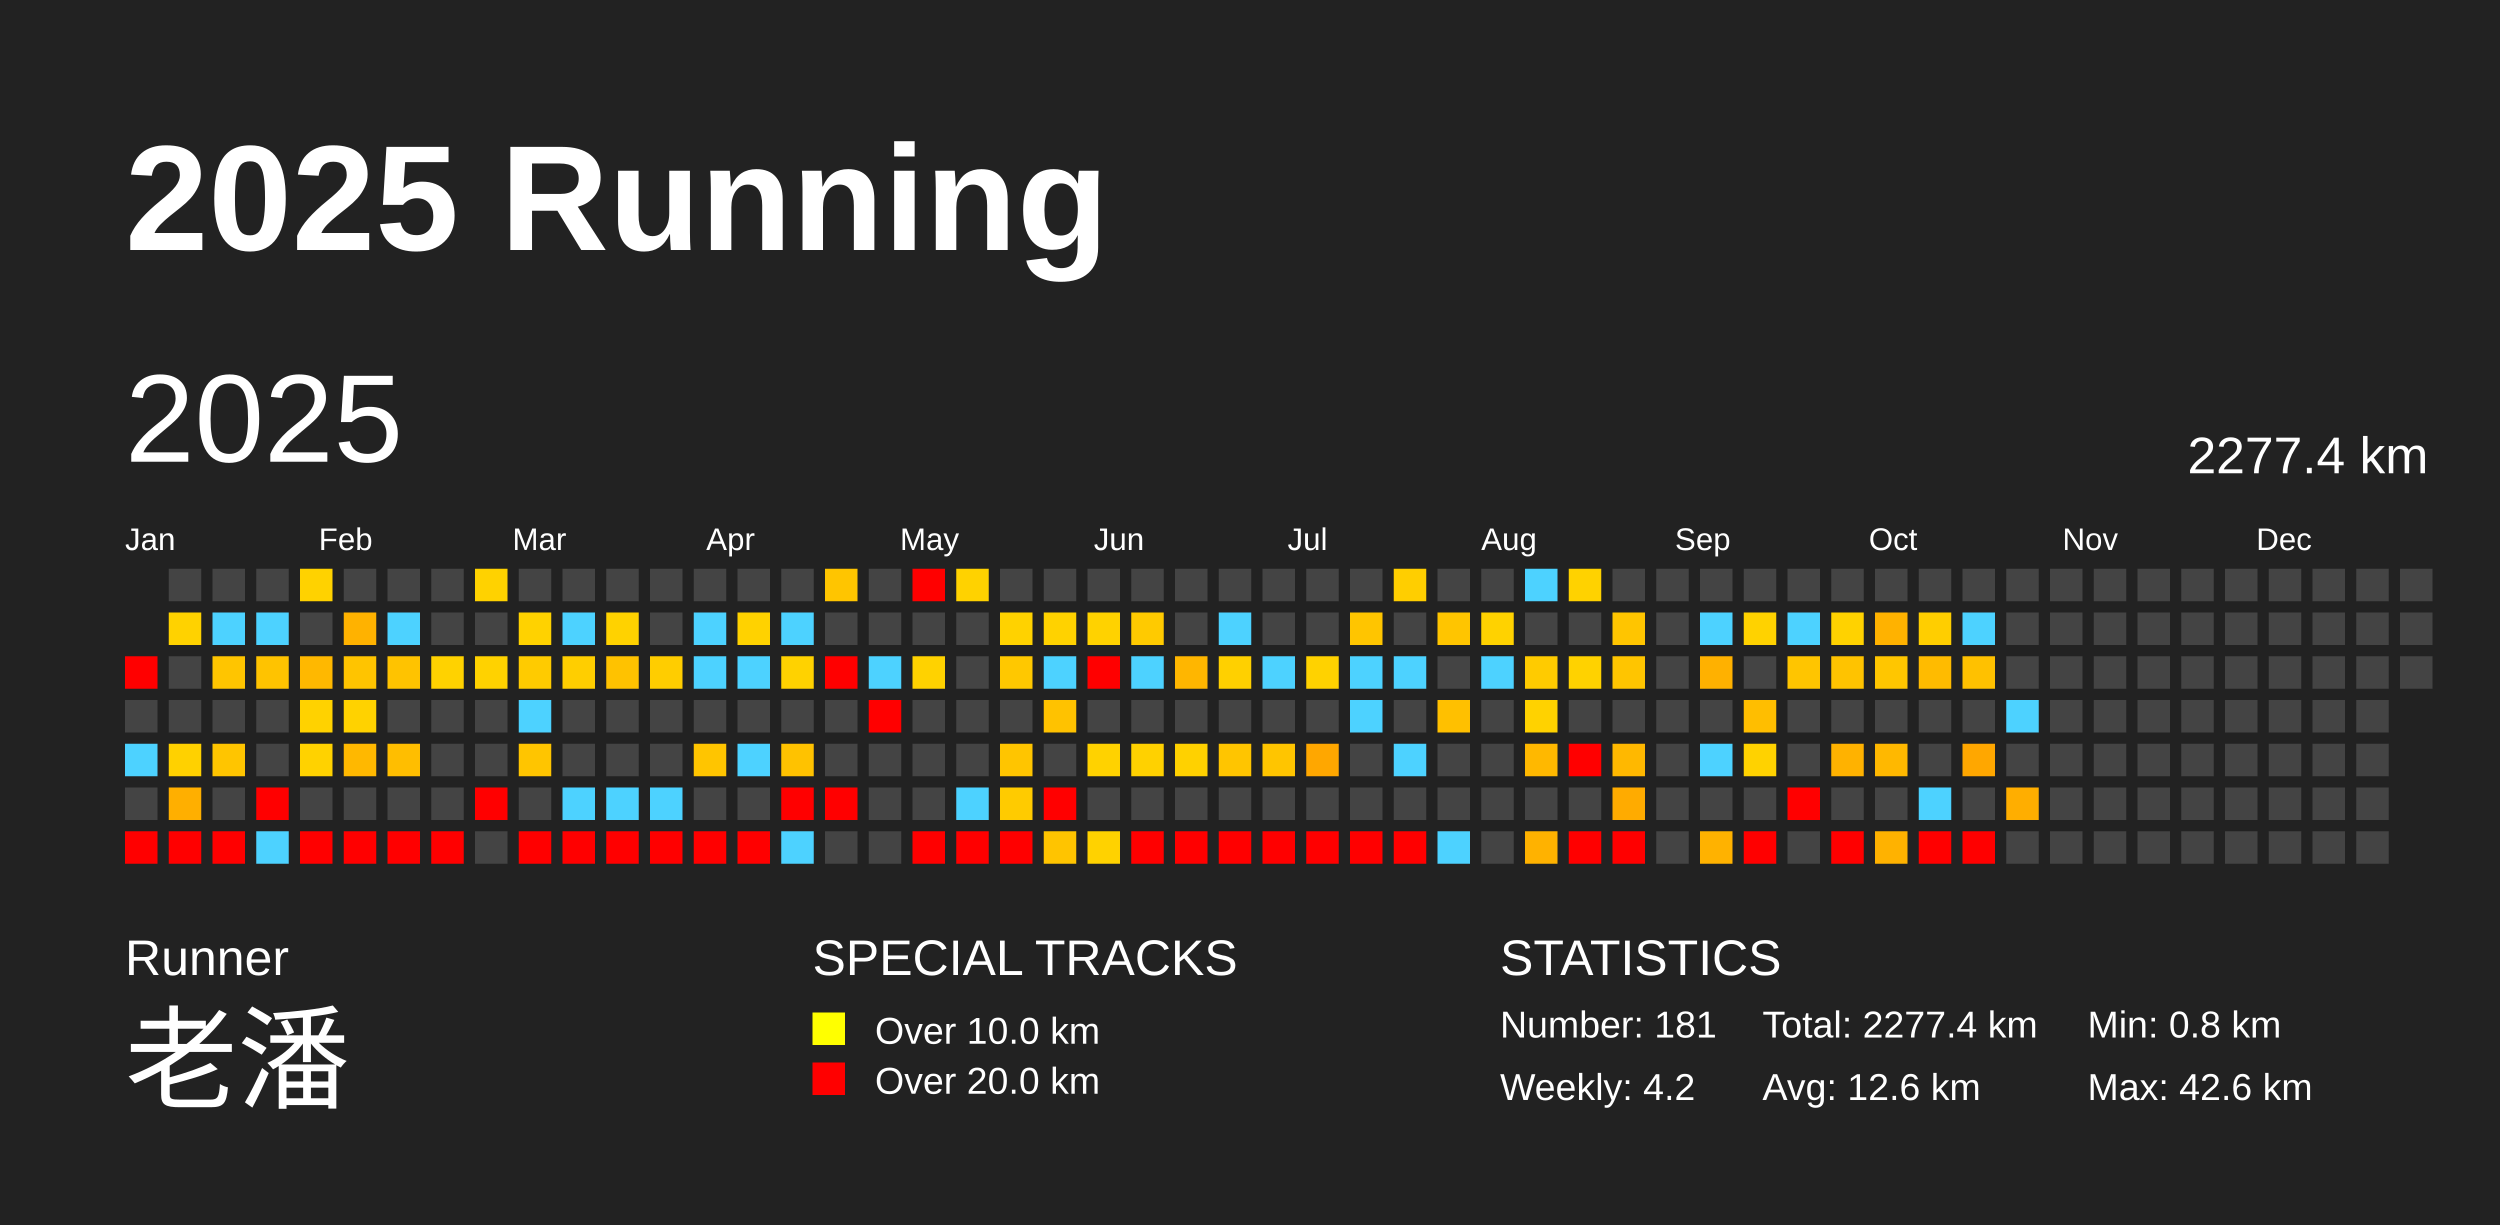
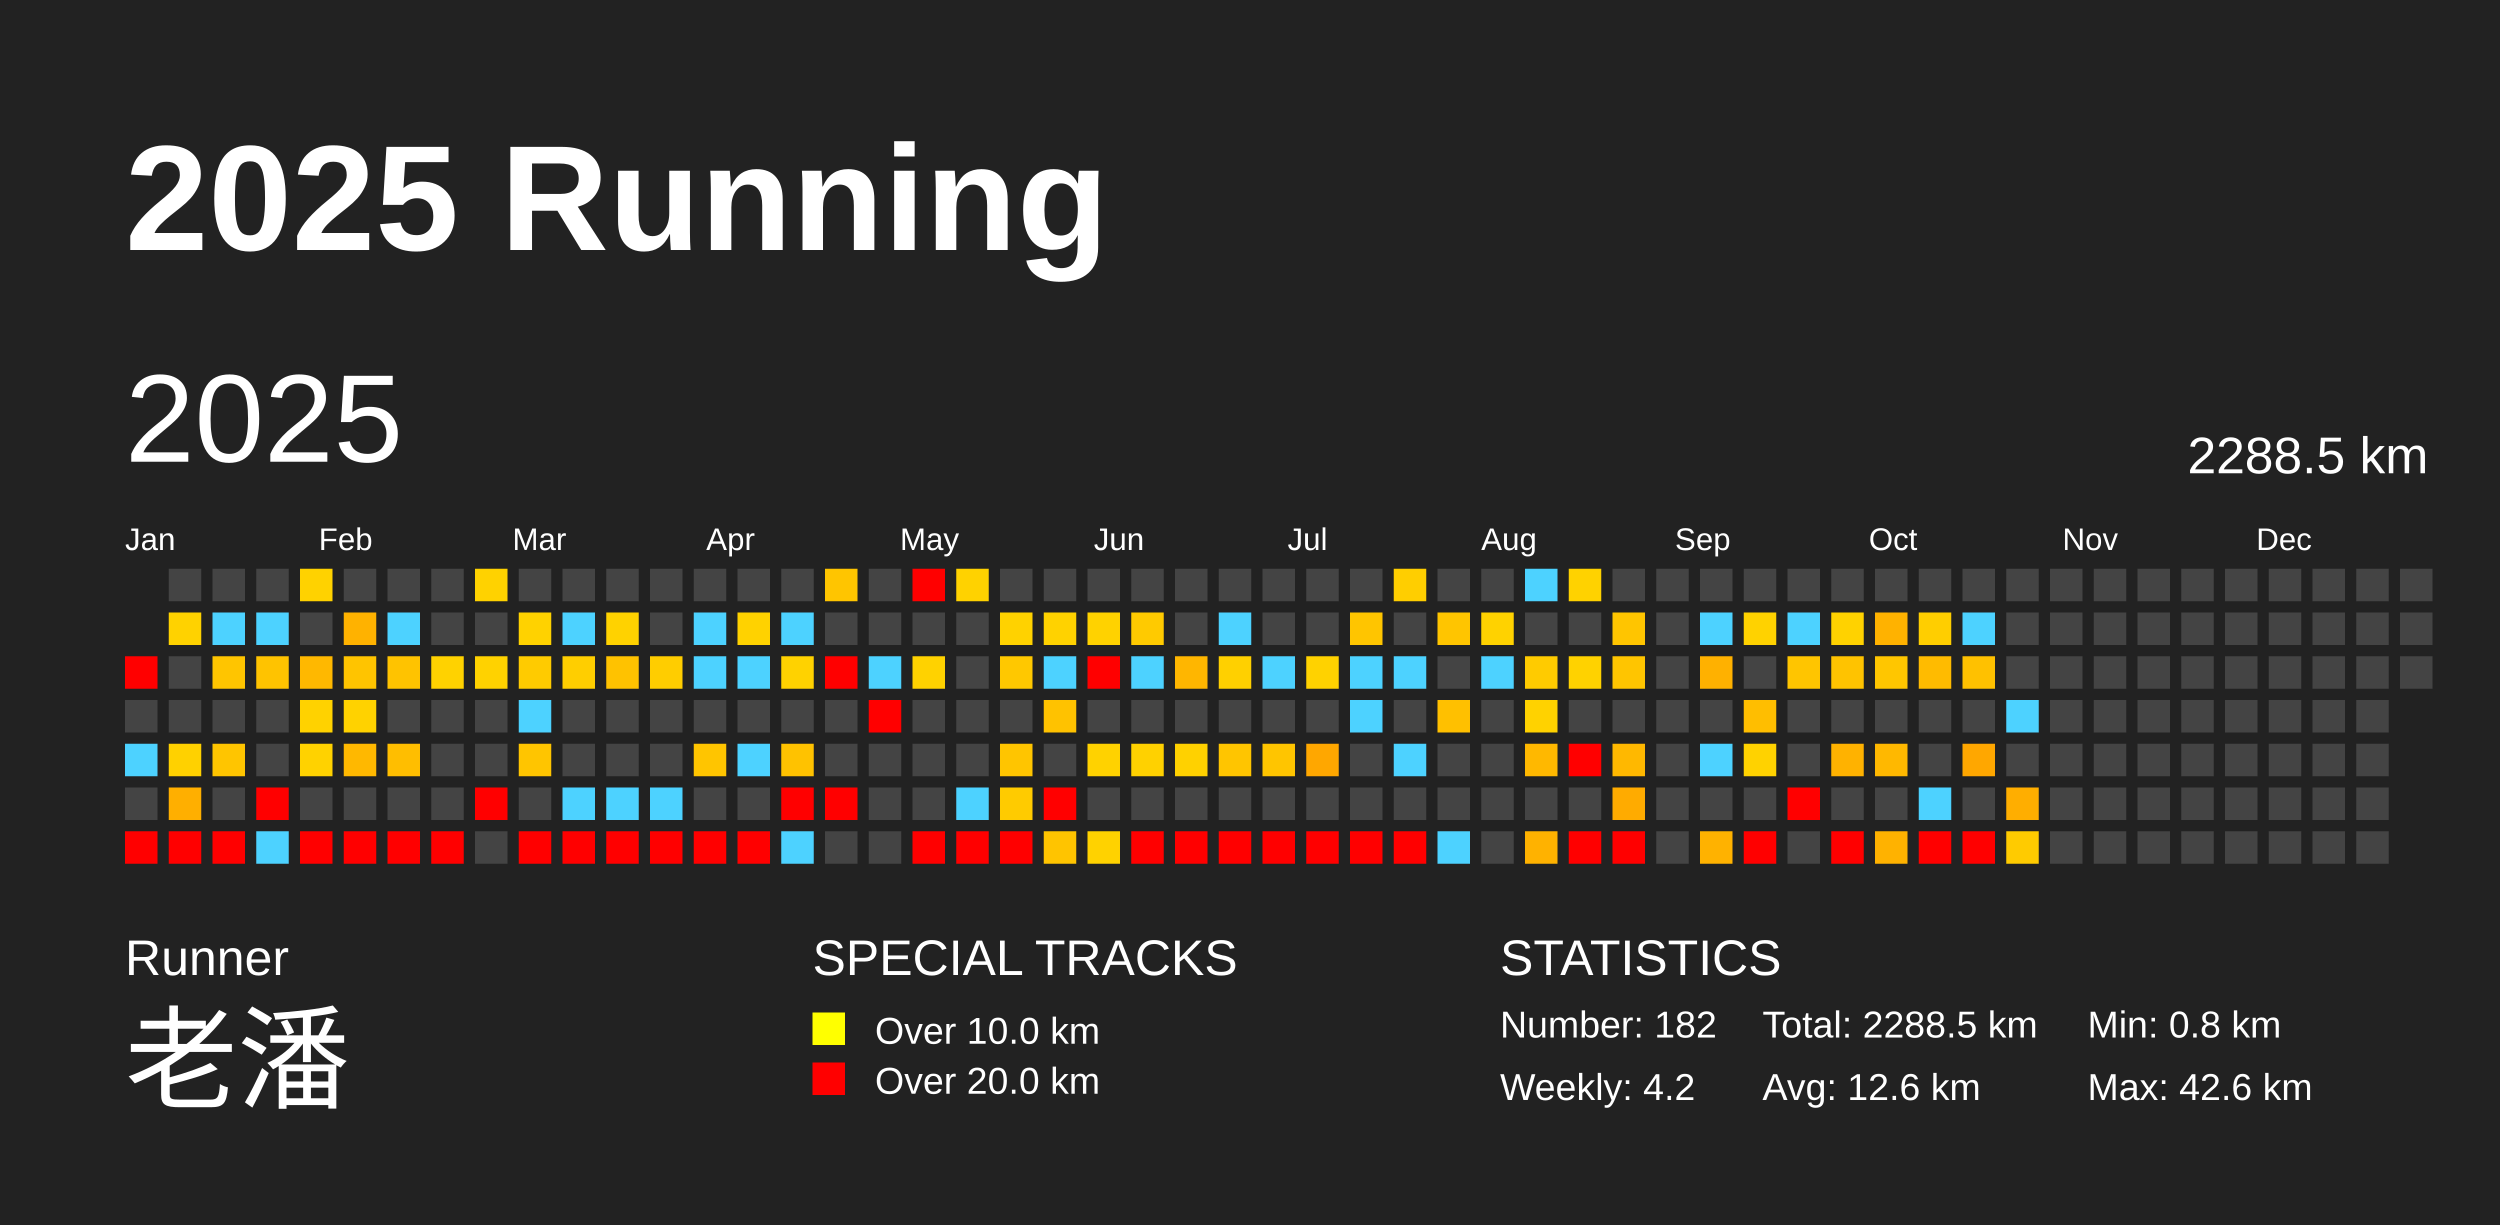
<svg xmlns="http://www.w3.org/2000/svg" baseProfile="full" height="98mm" version="1.1" viewBox="0,0,200,98" width="200mm">
  <defs />
  <rect fill="#222222" height="98" width="200" x="0" y="0" />
  <text fill="#FFFFFF" style="font-size:12px; font-family:Arial; font-weight:bold;" x="10" y="20">2025 Running</text>
  <text fill="#FFFFFF" style="font-size:4px; font-family:Arial" x="10" y="78">Runner</text>
  <text fill="#FFFFFF" style="font-size:9px; font-family:Arial" x="10" y="88">老潘</text>
  <text fill="#FFFFFF" style="font-size:4px; font-family:Arial" x="65" y="78">SPECIAL TRACKS</text>
  <rect fill="yellow" height="2.6" width="2.6" x="65" y="81" />
  <text fill="#FFFFFF" style="font-size:3px; font-family:Arial" x="70" y="83.5">Over 10.0 km</text>
  <rect fill="red" height="2.6" width="2.6" x="65" y="85" />
  <text fill="#FFFFFF" style="font-size:3px; font-family:Arial" x="70" y="87.5">Over 20.0 km</text>
  <text fill="#FFFFFF" style="font-size:4px; font-family:Arial" x="120" y="78">STATISTICS</text>
-   <text fill="#FFFFFF" style="font-size:3px; font-family:Arial" x="120" y="83">Number: 181</text>
+   <text fill="#FFFFFF" style="font-size:3px; font-family:Arial" x="120" y="83">Number: 182</text>
  <text fill="#FFFFFF" style="font-size:3px; font-family:Arial" x="120" y="88">Weekly: 4.2</text>
-   <text fill="#FFFFFF" style="font-size:3px; font-family:Arial" x="141" y="83">Total: 2277.4 km</text>
+   <text fill="#FFFFFF" style="font-size:3px; font-family:Arial" x="141" y="83">Total: 2288.5 km</text>
  <text fill="#FFFFFF" style="font-size:3px; font-family:Arial" x="141" y="88">Avg: 12.6 km</text>
  <text fill="#FFFFFF" style="font-size:3px; font-family:Arial" x="167" y="83">Min: 0.8 km</text>
  <text fill="#FFFFFF" style="font-size:3px; font-family:Arial" x="167" y="88">Max: 42.6 km</text>
  <text dominant-baseline="hanging" fill="#FFFFFF" style="font-size:10.0px; font-family:Arial;" x="10" y="30">2025</text>
-   <text dominant-baseline="hanging" fill="#FFFFFF" style="font-size:4.125px; font-family:Arial;" x="175" y="35">2277.4 km</text>
+   <text dominant-baseline="hanging" fill="#FFFFFF" style="font-size:4.125px; font-family:Arial;" x="175" y="35">2288.5 km</text>
  <text fill="#FFFFFF" style="font-size:2.5px; font-family:Arial" x="10.0" y="44">Jan</text>
  <text fill="#FFFFFF" style="font-size:2.5px; font-family:Arial" x="25.5" y="44">Feb</text>
  <text fill="#FFFFFF" style="font-size:2.5px; font-family:Arial" x="41.0" y="44">Mar</text>
  <text fill="#FFFFFF" style="font-size:2.5px; font-family:Arial" x="56.5" y="44">Apr</text>
  <text fill="#FFFFFF" style="font-size:2.5px; font-family:Arial" x="72.0" y="44">May</text>
  <text fill="#FFFFFF" style="font-size:2.5px; font-family:Arial" x="87.5" y="44">Jun</text>
  <text fill="#FFFFFF" style="font-size:2.5px; font-family:Arial" x="103.0" y="44">Jul</text>
  <text fill="#FFFFFF" style="font-size:2.5px; font-family:Arial" x="118.5" y="44">Aug</text>
  <text fill="#FFFFFF" style="font-size:2.5px; font-family:Arial" x="134.0" y="44">Sep</text>
  <text fill="#FFFFFF" style="font-size:2.5px; font-family:Arial" x="149.5" y="44">Oct</text>
  <text fill="#FFFFFF" style="font-size:2.5px; font-family:Arial" x="165.0" y="44">Nov</text>
  <text fill="#FFFFFF" style="font-size:2.5px; font-family:Arial" x="180.5" y="44">Dec</text>
  <rect fill="red" height="2.6" width="2.6" x="10.0" y="52.5" />
  <rect fill="#444444" height="2.6" width="2.6" x="10.0" y="56.0" />
  <rect fill="#4dd2ff" height="2.6" width="2.6" x="10.0" y="59.5" />
  <rect fill="#444444" height="2.6" width="2.6" x="10.0" y="63.0" />
  <rect fill="red" height="2.6" width="2.6" x="10.0" y="66.5" />
  <rect fill="#444444" height="2.6" width="2.6" x="13.5" y="45.5" />
  <rect fill="#ffd200" height="2.6" width="2.6" x="13.5" y="49.0" />
  <rect fill="#444444" height="2.6" width="2.6" x="13.5" y="52.5" />
  <rect fill="#444444" height="2.6" width="2.6" x="13.5" y="56.0" />
  <rect fill="#ffd100" height="2.6" width="2.6" x="13.5" y="59.5" />
  <rect fill="#ffaf00" height="2.6" width="2.6" x="13.5" y="63.0" />
  <rect fill="red" height="2.6" width="2.6" x="13.5" y="66.5" />
  <rect fill="#444444" height="2.6" width="2.6" x="17.0" y="45.5" />
  <rect fill="#4dd2ff" height="2.6" width="2.6" x="17.0" y="49.0" />
  <rect fill="#ffc500" height="2.6" width="2.6" x="17.0" y="52.5" />
  <rect fill="#444444" height="2.6" width="2.6" x="17.0" y="56.0" />
  <rect fill="#ffc500" height="2.6" width="2.6" x="17.0" y="59.5" />
  <rect fill="#444444" height="2.6" width="2.6" x="17.0" y="63.0" />
  <rect fill="red" height="2.6" width="2.6" x="17.0" y="66.5" />
  <rect fill="#444444" height="2.6" width="2.6" x="20.5" y="45.5" />
  <rect fill="#4dd2ff" height="2.6" width="2.6" x="20.5" y="49.0" />
  <rect fill="#ffc300" height="2.6" width="2.6" x="20.5" y="52.5" />
  <rect fill="#444444" height="2.6" width="2.6" x="20.5" y="56.0" />
  <rect fill="#444444" height="2.6" width="2.6" x="20.5" y="59.5" />
  <rect fill="red" height="2.6" width="2.6" x="20.5" y="63.0" />
  <rect fill="#4dd2ff" height="2.6" width="2.6" x="20.5" y="66.5" />
  <rect fill="#ffd200" height="2.6" width="2.6" x="24.0" y="45.5" />
  <rect fill="#444444" height="2.6" width="2.6" x="24.0" y="49.0" />
  <rect fill="#ffb800" height="2.6" width="2.6" x="24.0" y="52.5" />
  <rect fill="#ffd200" height="2.6" width="2.6" x="24.0" y="56.0" />
  <rect fill="#ffd200" height="2.6" width="2.6" x="24.0" y="59.5" />
  <rect fill="#444444" height="2.6" width="2.6" x="24.0" y="63.0" />
  <rect fill="red" height="2.6" width="2.6" x="24.0" y="66.5" />
  <rect fill="#444444" height="2.6" width="2.6" x="27.5" y="45.5" />
  <rect fill="#ffb200" height="2.6" width="2.6" x="27.5" y="49.0" />
  <rect fill="#ffc400" height="2.6" width="2.6" x="27.5" y="52.5" />
  <rect fill="#ffd200" height="2.6" width="2.6" x="27.5" y="56.0" />
  <rect fill="#ffb800" height="2.6" width="2.6" x="27.5" y="59.5" />
  <rect fill="#444444" height="2.6" width="2.6" x="27.5" y="63.0" />
  <rect fill="red" height="2.6" width="2.6" x="27.5" y="66.5" />
  <rect fill="#444444" height="2.6" width="2.6" x="31.0" y="45.5" />
  <rect fill="#4dd2ff" height="2.6" width="2.6" x="31.0" y="49.0" />
  <rect fill="#ffc300" height="2.6" width="2.6" x="31.0" y="52.5" />
  <rect fill="#444444" height="2.6" width="2.6" x="31.0" y="56.0" />
  <rect fill="#ffbe00" height="2.6" width="2.6" x="31.0" y="59.5" />
  <rect fill="#444444" height="2.6" width="2.6" x="31.0" y="63.0" />
  <rect fill="red" height="2.6" width="2.6" x="31.0" y="66.5" />
  <rect fill="#444444" height="2.6" width="2.6" x="34.5" y="45.5" />
  <rect fill="#444444" height="2.6" width="2.6" x="34.5" y="49.0" />
  <rect fill="#ffd200" height="2.6" width="2.6" x="34.5" y="52.5" />
  <rect fill="#444444" height="2.6" width="2.6" x="34.5" y="56.0" />
  <rect fill="#444444" height="2.6" width="2.6" x="34.5" y="59.5" />
  <rect fill="#444444" height="2.6" width="2.6" x="34.5" y="63.0" />
  <rect fill="red" height="2.6" width="2.6" x="34.5" y="66.5" />
  <rect fill="#ffd200" height="2.6" width="2.6" x="38.0" y="45.5" />
  <rect fill="#444444" height="2.6" width="2.6" x="38.0" y="49.0" />
  <rect fill="#ffd200" height="2.6" width="2.6" x="38.0" y="52.5" />
  <rect fill="#444444" height="2.6" width="2.6" x="38.0" y="56.0" />
  <rect fill="#444444" height="2.6" width="2.6" x="38.0" y="59.5" />
  <rect fill="red" height="2.6" width="2.6" x="38.0" y="63.0" />
  <rect fill="#444444" height="2.6" width="2.6" x="38.0" y="66.5" />
  <rect fill="#444444" height="2.6" width="2.6" x="41.5" y="45.5" />
  <rect fill="#ffd200" height="2.6" width="2.6" x="41.5" y="49.0" />
  <rect fill="#ffcb00" height="2.6" width="2.6" x="41.5" y="52.5" />
  <rect fill="#4dd2ff" height="2.6" width="2.6" x="41.5" y="56.0" />
  <rect fill="#ffc500" height="2.6" width="2.6" x="41.5" y="59.5" />
  <rect fill="#444444" height="2.6" width="2.6" x="41.5" y="63.0" />
  <rect fill="red" height="2.6" width="2.6" x="41.5" y="66.5" />
  <rect fill="#444444" height="2.6" width="2.6" x="45.0" y="45.5" />
  <rect fill="#4dd2ff" height="2.6" width="2.6" x="45.0" y="49.0" />
  <rect fill="#ffce00" height="2.6" width="2.6" x="45.0" y="52.5" />
  <rect fill="#444444" height="2.6" width="2.6" x="45.0" y="56.0" />
  <rect fill="#444444" height="2.6" width="2.6" x="45.0" y="59.5" />
  <rect fill="#4dd2ff" height="2.6" width="2.6" x="45.0" y="63.0" />
  <rect fill="red" height="2.6" width="2.6" x="45.0" y="66.5" />
  <rect fill="#444444" height="2.6" width="2.6" x="48.5" y="45.5" />
  <rect fill="#ffd200" height="2.6" width="2.6" x="48.5" y="49.0" />
  <rect fill="#ffc200" height="2.6" width="2.6" x="48.5" y="52.5" />
  <rect fill="#444444" height="2.6" width="2.6" x="48.5" y="56.0" />
  <rect fill="#444444" height="2.6" width="2.6" x="48.5" y="59.5" />
  <rect fill="#4dd2ff" height="2.6" width="2.6" x="48.5" y="63.0" />
  <rect fill="red" height="2.6" width="2.6" x="48.5" y="66.5" />
  <rect fill="#444444" height="2.6" width="2.6" x="52.0" y="45.5" />
  <rect fill="#444444" height="2.6" width="2.6" x="52.0" y="49.0" />
  <rect fill="#ffcd00" height="2.6" width="2.6" x="52.0" y="52.5" />
  <rect fill="#444444" height="2.6" width="2.6" x="52.0" y="56.0" />
  <rect fill="#444444" height="2.6" width="2.6" x="52.0" y="59.5" />
  <rect fill="#4dd2ff" height="2.6" width="2.6" x="52.0" y="63.0" />
  <rect fill="red" height="2.6" width="2.6" x="52.0" y="66.5" />
  <rect fill="#444444" height="2.6" width="2.6" x="55.5" y="45.5" />
  <rect fill="#4dd2ff" height="2.6" width="2.6" x="55.5" y="49.0" />
  <rect fill="#4dd2ff" height="2.6" width="2.6" x="55.5" y="52.5" />
  <rect fill="#444444" height="2.6" width="2.6" x="55.5" y="56.0" />
  <rect fill="#ffc500" height="2.6" width="2.6" x="55.5" y="59.5" />
  <rect fill="#444444" height="2.6" width="2.6" x="55.5" y="63.0" />
  <rect fill="red" height="2.6" width="2.6" x="55.5" y="66.5" />
  <rect fill="#444444" height="2.6" width="2.6" x="59.0" y="45.5" />
  <rect fill="#ffd200" height="2.6" width="2.6" x="59.0" y="49.0" />
  <rect fill="#4dd2ff" height="2.6" width="2.6" x="59.0" y="52.5" />
  <rect fill="#444444" height="2.6" width="2.6" x="59.0" y="56.0" />
  <rect fill="#4dd2ff" height="2.6" width="2.6" x="59.0" y="59.5" />
  <rect fill="#444444" height="2.6" width="2.6" x="59.0" y="63.0" />
  <rect fill="red" height="2.6" width="2.6" x="59.0" y="66.5" />
  <rect fill="#444444" height="2.6" width="2.6" x="62.5" y="45.5" />
  <rect fill="#4dd2ff" height="2.6" width="2.6" x="62.5" y="49.0" />
  <rect fill="#ffd200" height="2.6" width="2.6" x="62.5" y="52.5" />
  <rect fill="#444444" height="2.6" width="2.6" x="62.5" y="56.0" />
  <rect fill="#ffc200" height="2.6" width="2.6" x="62.5" y="59.5" />
  <rect fill="red" height="2.6" width="2.6" x="62.5" y="63.0" />
  <rect fill="#4dd2ff" height="2.6" width="2.6" x="62.5" y="66.5" />
  <rect fill="#ffc500" height="2.6" width="2.6" x="66.0" y="45.5" />
  <rect fill="#444444" height="2.6" width="2.6" x="66.0" y="49.0" />
  <rect fill="red" height="2.6" width="2.6" x="66.0" y="52.5" />
  <rect fill="#444444" height="2.6" width="2.6" x="66.0" y="56.0" />
  <rect fill="#444444" height="2.6" width="2.6" x="66.0" y="59.5" />
  <rect fill="red" height="2.6" width="2.6" x="66.0" y="63.0" />
  <rect fill="#444444" height="2.6" width="2.6" x="66.0" y="66.5" />
  <rect fill="#444444" height="2.6" width="2.6" x="69.5" y="45.5" />
  <rect fill="#444444" height="2.6" width="2.6" x="69.5" y="49.0" />
  <rect fill="#4dd2ff" height="2.6" width="2.6" x="69.5" y="52.5" />
  <rect fill="red" height="2.6" width="2.6" x="69.5" y="56.0" />
  <rect fill="#444444" height="2.6" width="2.6" x="69.5" y="59.5" />
  <rect fill="#444444" height="2.6" width="2.6" x="69.5" y="63.0" />
  <rect fill="#444444" height="2.6" width="2.6" x="69.5" y="66.5" />
  <rect fill="red" height="2.6" width="2.6" x="73.0" y="45.5" />
  <rect fill="#444444" height="2.6" width="2.6" x="73.0" y="49.0" />
  <rect fill="#ffd200" height="2.6" width="2.6" x="73.0" y="52.5" />
  <rect fill="#444444" height="2.6" width="2.6" x="73.0" y="56.0" />
  <rect fill="#444444" height="2.6" width="2.6" x="73.0" y="59.5" />
  <rect fill="#444444" height="2.6" width="2.6" x="73.0" y="63.0" />
  <rect fill="red" height="2.6" width="2.6" x="73.0" y="66.5" />
  <rect fill="#ffd200" height="2.6" width="2.6" x="76.5" y="45.5" />
  <rect fill="#444444" height="2.6" width="2.6" x="76.5" y="49.0" />
  <rect fill="#444444" height="2.6" width="2.6" x="76.5" y="52.5" />
  <rect fill="#444444" height="2.6" width="2.6" x="76.5" y="56.0" />
  <rect fill="#444444" height="2.6" width="2.6" x="76.5" y="59.5" />
  <rect fill="#4dd2ff" height="2.6" width="2.6" x="76.5" y="63.0" />
  <rect fill="red" height="2.6" width="2.6" x="76.5" y="66.5" />
  <rect fill="#444444" height="2.6" width="2.6" x="80.0" y="45.5" />
  <rect fill="#ffd200" height="2.6" width="2.6" x="80.0" y="49.0" />
  <rect fill="#ffc800" height="2.6" width="2.6" x="80.0" y="52.5" />
  <rect fill="#444444" height="2.6" width="2.6" x="80.0" y="56.0" />
  <rect fill="#ffc500" height="2.6" width="2.6" x="80.0" y="59.5" />
  <rect fill="#ffcb00" height="2.6" width="2.6" x="80.0" y="63.0" />
  <rect fill="red" height="2.6" width="2.6" x="80.0" y="66.5" />
  <rect fill="#444444" height="2.6" width="2.6" x="83.5" y="45.5" />
  <rect fill="#ffd200" height="2.6" width="2.6" x="83.5" y="49.0" />
  <rect fill="#4dd2ff" height="2.6" width="2.6" x="83.5" y="52.5" />
  <rect fill="#ffc200" height="2.6" width="2.6" x="83.5" y="56.0" />
  <rect fill="#444444" height="2.6" width="2.6" x="83.5" y="59.5" />
  <rect fill="red" height="2.6" width="2.6" x="83.5" y="63.0" />
  <rect fill="#ffc400" height="2.6" width="2.6" x="83.5" y="66.5" />
  <rect fill="#444444" height="2.6" width="2.6" x="87.0" y="45.5" />
  <rect fill="#ffd200" height="2.6" width="2.6" x="87.0" y="49.0" />
  <rect fill="red" height="2.6" width="2.6" x="87.0" y="52.5" />
  <rect fill="#444444" height="2.6" width="2.6" x="87.0" y="56.0" />
  <rect fill="#ffd200" height="2.6" width="2.6" x="87.0" y="59.5" />
  <rect fill="#444444" height="2.6" width="2.6" x="87.0" y="63.0" />
  <rect fill="#ffd200" height="2.6" width="2.6" x="87.0" y="66.5" />
  <rect fill="#444444" height="2.6" width="2.6" x="90.5" y="45.5" />
  <rect fill="#ffca00" height="2.6" width="2.6" x="90.5" y="49.0" />
  <rect fill="#4dd2ff" height="2.6" width="2.6" x="90.5" y="52.5" />
  <rect fill="#444444" height="2.6" width="2.6" x="90.5" y="56.0" />
  <rect fill="#ffd100" height="2.6" width="2.6" x="90.5" y="59.5" />
  <rect fill="#444444" height="2.6" width="2.6" x="90.5" y="63.0" />
  <rect fill="red" height="2.6" width="2.6" x="90.5" y="66.5" />
  <rect fill="#444444" height="2.6" width="2.6" x="94.0" y="45.5" />
  <rect fill="#444444" height="2.6" width="2.6" x="94.0" y="49.0" />
  <rect fill="#ffb600" height="2.6" width="2.6" x="94.0" y="52.5" />
  <rect fill="#444444" height="2.6" width="2.6" x="94.0" y="56.0" />
  <rect fill="#ffd100" height="2.6" width="2.6" x="94.0" y="59.5" />
  <rect fill="#444444" height="2.6" width="2.6" x="94.0" y="63.0" />
  <rect fill="red" height="2.6" width="2.6" x="94.0" y="66.5" />
  <rect fill="#444444" height="2.6" width="2.6" x="97.5" y="45.5" />
  <rect fill="#4dd2ff" height="2.6" width="2.6" x="97.5" y="49.0" />
  <rect fill="#ffd000" height="2.6" width="2.6" x="97.5" y="52.5" />
  <rect fill="#444444" height="2.6" width="2.6" x="97.5" y="56.0" />
  <rect fill="#ffc500" height="2.6" width="2.6" x="97.5" y="59.5" />
  <rect fill="#444444" height="2.6" width="2.6" x="97.5" y="63.0" />
  <rect fill="red" height="2.6" width="2.6" x="97.5" y="66.5" />
  <rect fill="#444444" height="2.6" width="2.6" x="101.0" y="45.5" />
  <rect fill="#444444" height="2.6" width="2.6" x="101.0" y="49.0" />
  <rect fill="#4dd2ff" height="2.6" width="2.6" x="101.0" y="52.5" />
  <rect fill="#444444" height="2.6" width="2.6" x="101.0" y="56.0" />
  <rect fill="#ffc500" height="2.6" width="2.6" x="101.0" y="59.5" />
  <rect fill="#444444" height="2.6" width="2.6" x="101.0" y="63.0" />
  <rect fill="red" height="2.6" width="2.6" x="101.0" y="66.5" />
  <rect fill="#444444" height="2.6" width="2.6" x="104.5" y="45.5" />
  <rect fill="#444444" height="2.6" width="2.6" x="104.5" y="49.0" />
  <rect fill="#ffd200" height="2.6" width="2.6" x="104.5" y="52.5" />
  <rect fill="#444444" height="2.6" width="2.6" x="104.5" y="56.0" />
  <rect fill="#ffa700" height="2.6" width="2.6" x="104.5" y="59.5" />
  <rect fill="#444444" height="2.6" width="2.6" x="104.5" y="63.0" />
  <rect fill="red" height="2.6" width="2.6" x="104.5" y="66.5" />
  <rect fill="#444444" height="2.6" width="2.6" x="108.0" y="45.5" />
  <rect fill="#ffc500" height="2.6" width="2.6" x="108.0" y="49.0" />
  <rect fill="#4dd2ff" height="2.6" width="2.6" x="108.0" y="52.5" />
  <rect fill="#4dd2ff" height="2.6" width="2.6" x="108.0" y="56.0" />
  <rect fill="#444444" height="2.6" width="2.6" x="108.0" y="59.5" />
  <rect fill="#444444" height="2.6" width="2.6" x="108.0" y="63.0" />
  <rect fill="red" height="2.6" width="2.6" x="108.0" y="66.5" />
  <rect fill="#ffce00" height="2.6" width="2.6" x="111.5" y="45.5" />
  <rect fill="#444444" height="2.6" width="2.6" x="111.5" y="49.0" />
  <rect fill="#4dd2ff" height="2.6" width="2.6" x="111.5" y="52.5" />
  <rect fill="#444444" height="2.6" width="2.6" x="111.5" y="56.0" />
  <rect fill="#4dd2ff" height="2.6" width="2.6" x="111.5" y="59.5" />
  <rect fill="#444444" height="2.6" width="2.6" x="111.5" y="63.0" />
  <rect fill="red" height="2.6" width="2.6" x="111.5" y="66.5" />
  <rect fill="#444444" height="2.6" width="2.6" x="115.0" y="45.5" />
  <rect fill="#ffc500" height="2.6" width="2.6" x="115.0" y="49.0" />
  <rect fill="#444444" height="2.6" width="2.6" x="115.0" y="52.5" />
  <rect fill="#ffc000" height="2.6" width="2.6" x="115.0" y="56.0" />
  <rect fill="#444444" height="2.6" width="2.6" x="115.0" y="59.5" />
  <rect fill="#444444" height="2.6" width="2.6" x="115.0" y="63.0" />
  <rect fill="#4dd2ff" height="2.6" width="2.6" x="115.0" y="66.5" />
  <rect fill="#444444" height="2.6" width="2.6" x="118.5" y="45.5" />
  <rect fill="#ffd200" height="2.6" width="2.6" x="118.5" y="49.0" />
  <rect fill="#4dd2ff" height="2.6" width="2.6" x="118.5" y="52.5" />
  <rect fill="#444444" height="2.6" width="2.6" x="118.5" y="56.0" />
  <rect fill="#444444" height="2.6" width="2.6" x="118.5" y="59.5" />
  <rect fill="#444444" height="2.6" width="2.6" x="118.5" y="63.0" />
  <rect fill="#444444" height="2.6" width="2.6" x="118.5" y="66.5" />
  <rect fill="#4dd2ff" height="2.6" width="2.6" x="122.0" y="45.5" />
  <rect fill="#444444" height="2.6" width="2.6" x="122.0" y="49.0" />
  <rect fill="#ffcb00" height="2.6" width="2.6" x="122.0" y="52.5" />
  <rect fill="#ffd200" height="2.6" width="2.6" x="122.0" y="56.0" />
  <rect fill="#ffb800" height="2.6" width="2.6" x="122.0" y="59.5" />
  <rect fill="#444444" height="2.6" width="2.6" x="122.0" y="63.0" />
  <rect fill="#ffb200" height="2.6" width="2.6" x="122.0" y="66.5" />
  <rect fill="#ffd200" height="2.6" width="2.6" x="125.5" y="45.5" />
  <rect fill="#444444" height="2.6" width="2.6" x="125.5" y="49.0" />
  <rect fill="#ffd200" height="2.6" width="2.6" x="125.5" y="52.5" />
  <rect fill="#444444" height="2.6" width="2.6" x="125.5" y="56.0" />
  <rect fill="red" height="2.6" width="2.6" x="125.5" y="59.5" />
  <rect fill="#444444" height="2.6" width="2.6" x="125.5" y="63.0" />
  <rect fill="red" height="2.6" width="2.6" x="125.5" y="66.5" />
  <rect fill="#444444" height="2.6" width="2.6" x="129.0" y="45.5" />
  <rect fill="#ffc500" height="2.6" width="2.6" x="129.0" y="49.0" />
  <rect fill="#ffc500" height="2.6" width="2.6" x="129.0" y="52.5" />
  <rect fill="#444444" height="2.6" width="2.6" x="129.0" y="56.0" />
  <rect fill="#ffb800" height="2.6" width="2.6" x="129.0" y="59.5" />
  <rect fill="#ffab00" height="2.6" width="2.6" x="129.0" y="63.0" />
  <rect fill="red" height="2.6" width="2.6" x="129.0" y="66.5" />
  <rect fill="#444444" height="2.6" width="2.6" x="132.5" y="45.5" />
  <rect fill="#444444" height="2.6" width="2.6" x="132.5" y="49.0" />
  <rect fill="#444444" height="2.6" width="2.6" x="132.5" y="52.5" />
  <rect fill="#444444" height="2.6" width="2.6" x="132.5" y="56.0" />
  <rect fill="#444444" height="2.6" width="2.6" x="132.5" y="59.5" />
  <rect fill="#444444" height="2.6" width="2.6" x="132.5" y="63.0" />
  <rect fill="#444444" height="2.6" width="2.6" x="132.5" y="66.5" />
  <rect fill="#444444" height="2.6" width="2.6" x="136.0" y="45.5" />
  <rect fill="#4dd2ff" height="2.6" width="2.6" x="136.0" y="49.0" />
  <rect fill="#ffb100" height="2.6" width="2.6" x="136.0" y="52.5" />
  <rect fill="#444444" height="2.6" width="2.6" x="136.0" y="56.0" />
  <rect fill="#4dd2ff" height="2.6" width="2.6" x="136.0" y="59.5" />
  <rect fill="#444444" height="2.6" width="2.6" x="136.0" y="63.0" />
  <rect fill="#ffb200" height="2.6" width="2.6" x="136.0" y="66.5" />
  <rect fill="#444444" height="2.6" width="2.6" x="139.5" y="45.5" />
  <rect fill="#ffd200" height="2.6" width="2.6" x="139.5" y="49.0" />
  <rect fill="#444444" height="2.6" width="2.6" x="139.5" y="52.5" />
  <rect fill="#ffbe00" height="2.6" width="2.6" x="139.5" y="56.0" />
  <rect fill="#ffd200" height="2.6" width="2.6" x="139.5" y="59.5" />
  <rect fill="#444444" height="2.6" width="2.6" x="139.5" y="63.0" />
  <rect fill="red" height="2.6" width="2.6" x="139.5" y="66.5" />
  <rect fill="#444444" height="2.6" width="2.6" x="143.0" y="45.5" />
  <rect fill="#4dd2ff" height="2.6" width="2.6" x="143.0" y="49.0" />
  <rect fill="#ffc500" height="2.6" width="2.6" x="143.0" y="52.5" />
  <rect fill="#444444" height="2.6" width="2.6" x="143.0" y="56.0" />
  <rect fill="#444444" height="2.6" width="2.6" x="143.0" y="59.5" />
  <rect fill="red" height="2.6" width="2.6" x="143.0" y="63.0" />
  <rect fill="#444444" height="2.6" width="2.6" x="143.0" y="66.5" />
  <rect fill="#444444" height="2.6" width="2.6" x="146.5" y="45.5" />
  <rect fill="#ffd200" height="2.6" width="2.6" x="146.5" y="49.0" />
  <rect fill="#ffc300" height="2.6" width="2.6" x="146.5" y="52.5" />
  <rect fill="#444444" height="2.6" width="2.6" x="146.5" y="56.0" />
  <rect fill="#ffb200" height="2.6" width="2.6" x="146.5" y="59.5" />
  <rect fill="#444444" height="2.6" width="2.6" x="146.5" y="63.0" />
  <rect fill="red" height="2.6" width="2.6" x="146.5" y="66.5" />
  <rect fill="#444444" height="2.6" width="2.6" x="150.0" y="45.5" />
  <rect fill="#ffb200" height="2.6" width="2.6" x="150.0" y="49.0" />
  <rect fill="#ffc600" height="2.6" width="2.6" x="150.0" y="52.5" />
  <rect fill="#444444" height="2.6" width="2.6" x="150.0" y="56.0" />
  <rect fill="#ffb800" height="2.6" width="2.6" x="150.0" y="59.5" />
  <rect fill="#444444" height="2.6" width="2.6" x="150.0" y="63.0" />
  <rect fill="#ffb200" height="2.6" width="2.6" x="150.0" y="66.5" />
  <rect fill="#444444" height="2.6" width="2.6" x="153.5" y="45.5" />
  <rect fill="#ffce00" height="2.6" width="2.6" x="153.5" y="49.0" />
  <rect fill="#ffbb00" height="2.6" width="2.6" x="153.5" y="52.5" />
  <rect fill="#444444" height="2.6" width="2.6" x="153.5" y="56.0" />
  <rect fill="#444444" height="2.6" width="2.6" x="153.5" y="59.5" />
  <rect fill="#4dd2ff" height="2.6" width="2.6" x="153.5" y="63.0" />
  <rect fill="red" height="2.6" width="2.6" x="153.5" y="66.5" />
  <rect fill="#444444" height="2.6" width="2.6" x="157.0" y="45.5" />
  <rect fill="#4dd2ff" height="2.6" width="2.6" x="157.0" y="49.0" />
  <rect fill="#ffc100" height="2.6" width="2.6" x="157.0" y="52.5" />
  <rect fill="#444444" height="2.6" width="2.6" x="157.0" y="56.0" />
  <rect fill="#ffa700" height="2.6" width="2.6" x="157.0" y="59.5" />
  <rect fill="#444444" height="2.6" width="2.6" x="157.0" y="63.0" />
  <rect fill="red" height="2.6" width="2.6" x="157.0" y="66.5" />
  <rect fill="#444444" height="2.6" width="2.6" x="160.5" y="45.5" />
  <rect fill="#444444" height="2.6" width="2.6" x="160.5" y="49.0" />
  <rect fill="#444444" height="2.6" width="2.6" x="160.5" y="52.5" />
  <rect fill="#4dd2ff" height="2.6" width="2.6" x="160.5" y="56.0" />
  <rect fill="#444444" height="2.6" width="2.6" x="160.5" y="59.5" />
  <rect fill="#ffae00" height="2.6" width="2.6" x="160.5" y="63.0" />
-   <rect fill="#444444" height="2.6" width="2.6" x="160.5" y="66.5" />
+   <rect fill="#ffcb00" height="2.6" width="2.6" x="160.5" y="66.5" />
  <rect fill="#444444" height="2.6" width="2.6" x="164.0" y="45.5" />
  <rect fill="#444444" height="2.6" width="2.6" x="164.0" y="49.0" />
  <rect fill="#444444" height="2.6" width="2.6" x="164.0" y="52.5" />
  <rect fill="#444444" height="2.6" width="2.6" x="164.0" y="56.0" />
  <rect fill="#444444" height="2.6" width="2.6" x="164.0" y="59.5" />
  <rect fill="#444444" height="2.6" width="2.6" x="164.0" y="63.0" />
  <rect fill="#444444" height="2.6" width="2.6" x="164.0" y="66.5" />
  <rect fill="#444444" height="2.6" width="2.6" x="167.5" y="45.5" />
  <rect fill="#444444" height="2.6" width="2.6" x="167.5" y="49.0" />
  <rect fill="#444444" height="2.6" width="2.6" x="167.5" y="52.5" />
  <rect fill="#444444" height="2.6" width="2.6" x="167.5" y="56.0" />
  <rect fill="#444444" height="2.6" width="2.6" x="167.5" y="59.5" />
  <rect fill="#444444" height="2.6" width="2.6" x="167.5" y="63.0" />
  <rect fill="#444444" height="2.6" width="2.6" x="167.5" y="66.5" />
  <rect fill="#444444" height="2.6" width="2.6" x="171.0" y="45.5" />
  <rect fill="#444444" height="2.6" width="2.6" x="171.0" y="49.0" />
  <rect fill="#444444" height="2.6" width="2.6" x="171.0" y="52.5" />
  <rect fill="#444444" height="2.6" width="2.6" x="171.0" y="56.0" />
  <rect fill="#444444" height="2.6" width="2.6" x="171.0" y="59.5" />
  <rect fill="#444444" height="2.6" width="2.6" x="171.0" y="63.0" />
  <rect fill="#444444" height="2.6" width="2.6" x="171.0" y="66.5" />
  <rect fill="#444444" height="2.6" width="2.6" x="174.5" y="45.5" />
  <rect fill="#444444" height="2.6" width="2.6" x="174.5" y="49.0" />
  <rect fill="#444444" height="2.6" width="2.6" x="174.5" y="52.5" />
  <rect fill="#444444" height="2.6" width="2.6" x="174.5" y="56.0" />
  <rect fill="#444444" height="2.6" width="2.6" x="174.5" y="59.5" />
  <rect fill="#444444" height="2.6" width="2.6" x="174.5" y="63.0" />
  <rect fill="#444444" height="2.6" width="2.6" x="174.5" y="66.5" />
  <rect fill="#444444" height="2.6" width="2.6" x="178.0" y="45.5" />
  <rect fill="#444444" height="2.6" width="2.6" x="178.0" y="49.0" />
  <rect fill="#444444" height="2.6" width="2.6" x="178.0" y="52.5" />
  <rect fill="#444444" height="2.6" width="2.6" x="178.0" y="56.0" />
  <rect fill="#444444" height="2.6" width="2.6" x="178.0" y="59.5" />
  <rect fill="#444444" height="2.6" width="2.6" x="178.0" y="63.0" />
  <rect fill="#444444" height="2.6" width="2.6" x="178.0" y="66.5" />
  <rect fill="#444444" height="2.6" width="2.6" x="181.5" y="45.5" />
  <rect fill="#444444" height="2.6" width="2.6" x="181.5" y="49.0" />
  <rect fill="#444444" height="2.6" width="2.6" x="181.5" y="52.5" />
  <rect fill="#444444" height="2.6" width="2.6" x="181.5" y="56.0" />
  <rect fill="#444444" height="2.6" width="2.6" x="181.5" y="59.5" />
  <rect fill="#444444" height="2.6" width="2.6" x="181.5" y="63.0" />
  <rect fill="#444444" height="2.6" width="2.6" x="181.5" y="66.5" />
  <rect fill="#444444" height="2.6" width="2.6" x="185.0" y="45.5" />
  <rect fill="#444444" height="2.6" width="2.6" x="185.0" y="49.0" />
  <rect fill="#444444" height="2.6" width="2.6" x="185.0" y="52.5" />
  <rect fill="#444444" height="2.6" width="2.6" x="185.0" y="56.0" />
  <rect fill="#444444" height="2.6" width="2.6" x="185.0" y="59.5" />
  <rect fill="#444444" height="2.6" width="2.6" x="185.0" y="63.0" />
  <rect fill="#444444" height="2.6" width="2.6" x="185.0" y="66.5" />
  <rect fill="#444444" height="2.6" width="2.6" x="188.5" y="45.5" />
  <rect fill="#444444" height="2.6" width="2.6" x="188.5" y="49.0" />
  <rect fill="#444444" height="2.6" width="2.6" x="188.5" y="52.5" />
  <rect fill="#444444" height="2.6" width="2.6" x="188.5" y="56.0" />
  <rect fill="#444444" height="2.6" width="2.6" x="188.5" y="59.5" />
  <rect fill="#444444" height="2.6" width="2.6" x="188.5" y="63.0" />
  <rect fill="#444444" height="2.6" width="2.6" x="188.5" y="66.5" />
  <rect fill="#444444" height="2.6" width="2.6" x="192.0" y="45.5" />
  <rect fill="#444444" height="2.6" width="2.6" x="192.0" y="49.0" />
  <rect fill="#444444" height="2.6" width="2.6" x="192.0" y="52.5" />
</svg>
